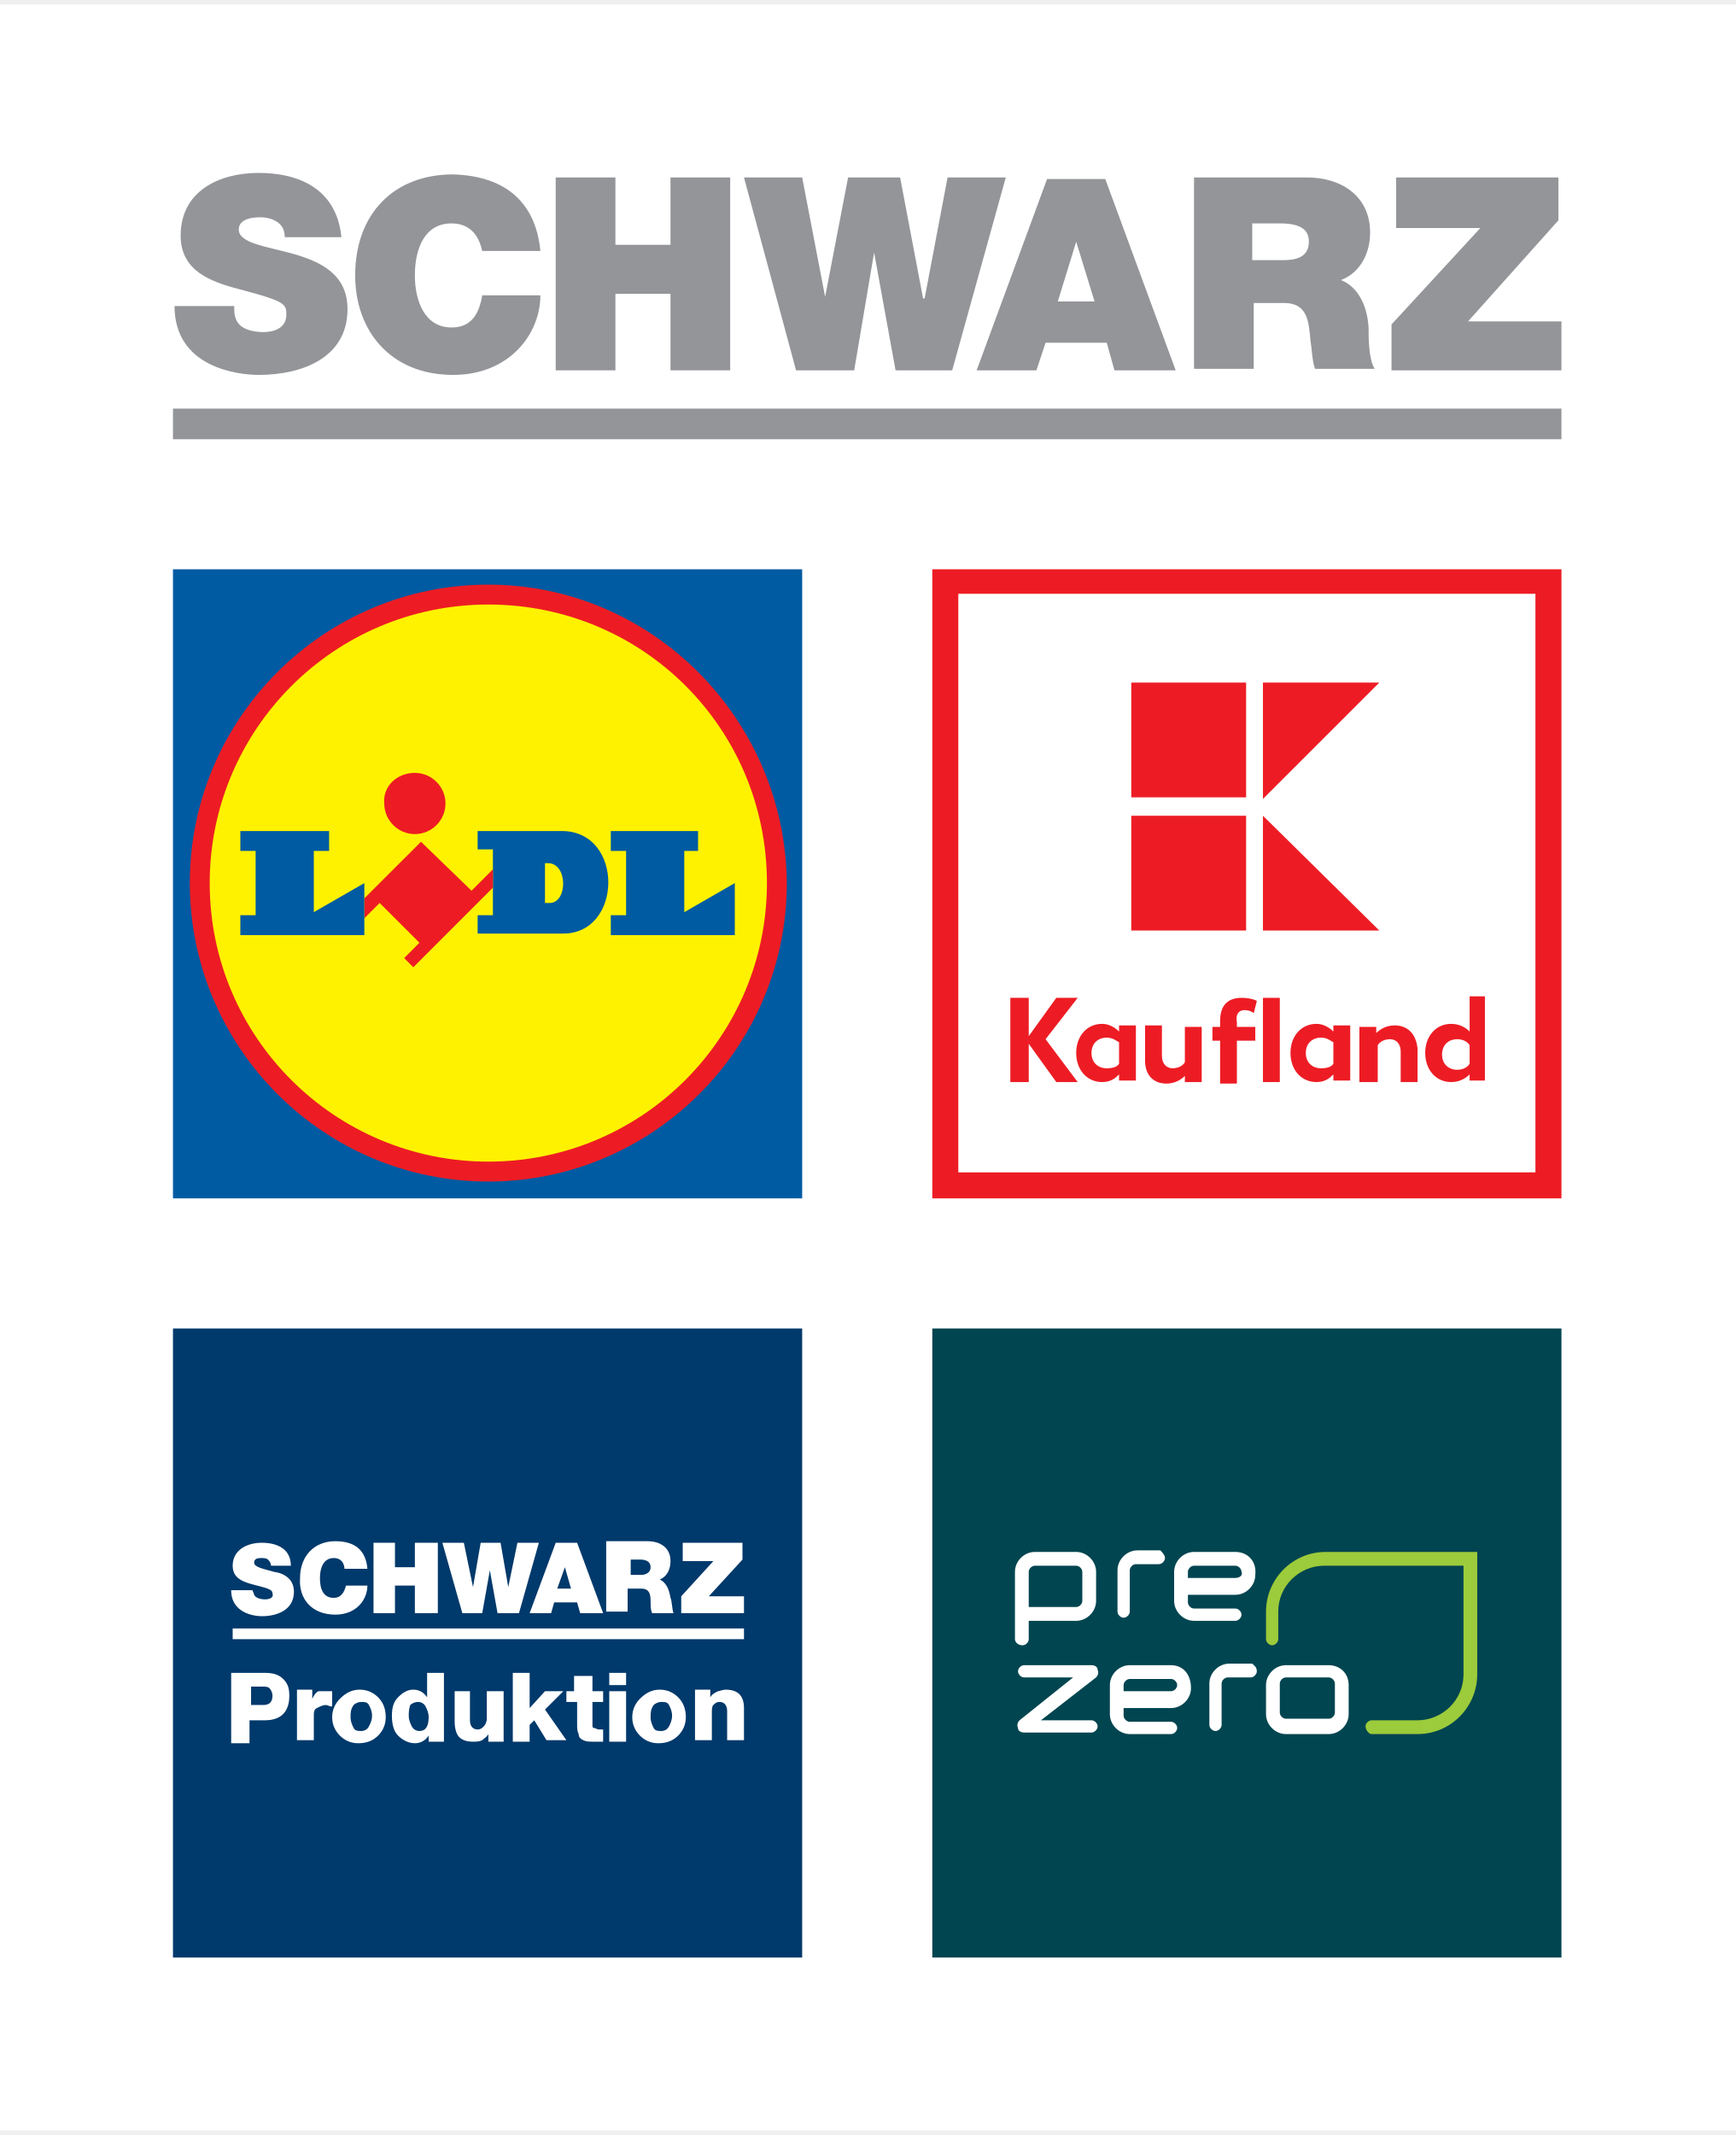
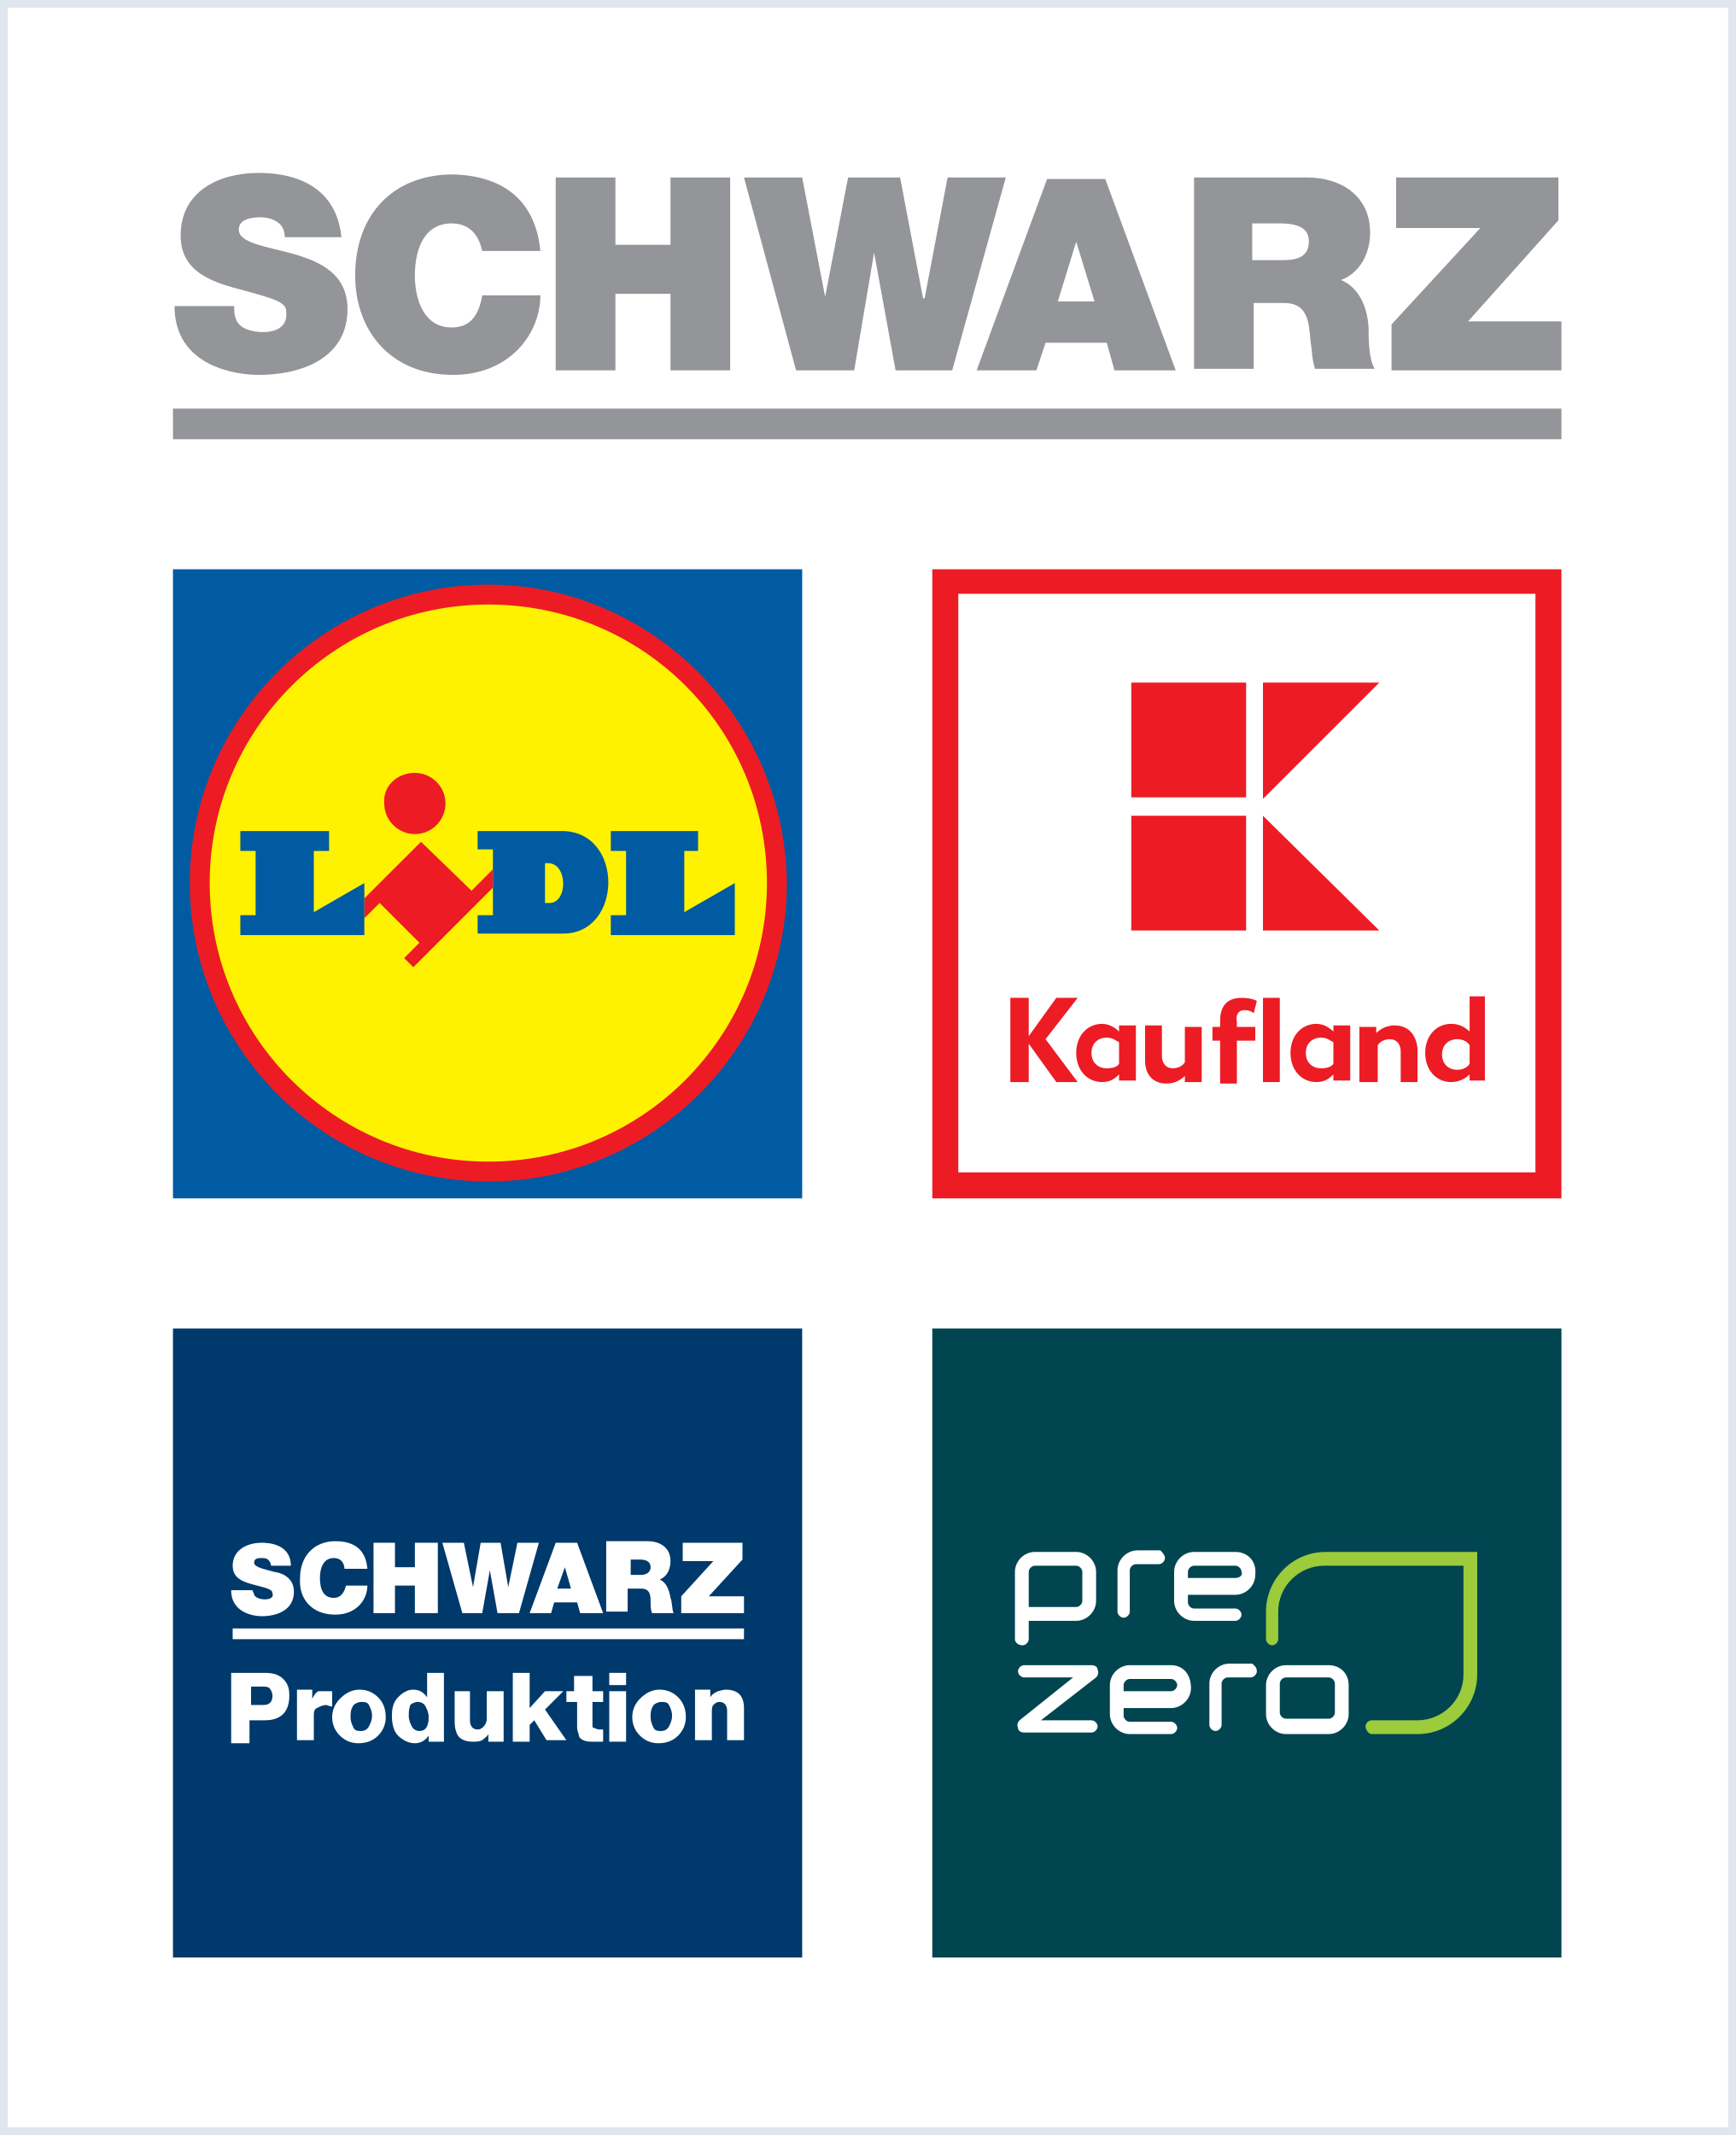
<svg xmlns="http://www.w3.org/2000/svg" width="222" height="273" viewBox="0 0 222 273" fill="none">
  <path d="M0 0.576H222V272.424H0V0.576Z" fill="white" />
  <path d="M22.12 169.871H102.584V250.307H22.12V169.871Z" fill="#00396B" />
  <path d="M22.12 72.793H102.584V153.235H22.12V72.793Z" fill="#005BA2" />
  <path d="M62.452 74.755C41.504 74.755 24.274 91.782 24.274 112.918C24.274 133.855 41.305 151.081 62.452 151.081C83.399 151.081 100.622 134.054 100.622 112.918C100.43 91.974 83.399 74.755 62.452 74.755Z" fill="#ED1C24" />
  <path d="M62.452 77.3C42.677 77.3 26.819 93.346 26.819 112.918C26.819 132.682 42.876 148.536 62.452 148.536C82.219 148.536 98.078 132.49 98.078 112.918C98.078 93.147 82.219 77.3 62.452 77.3Z" fill="#FFF200" />
  <path d="M78.111 106.264V108.809H80.066V117.027H78.111V119.573H93.969V112.918L87.508 116.636V108.809H89.271V106.264H78.111Z" fill="#005BA2" />
  <path d="M70.278 115.463H69.695V110.373H70.086C72.63 110.373 72.63 115.463 70.278 115.463ZM71.849 106.264H61.08V108.61H63.035V117.027H61.08V119.374H71.849C79.675 119.573 79.874 106.264 71.849 106.264Z" fill="#005BA2" />
  <path d="M60.298 113.892L53.837 107.636L46.593 114.873V117.418L48.548 115.463L53.638 120.547L51.683 122.509L52.856 123.682L63.035 113.501V111.155L60.298 113.892Z" fill="#ED1C24" />
  <path d="M53.055 98.827C55.209 98.827 56.971 100.591 56.971 102.738C56.971 104.892 55.209 106.655 53.055 106.655C50.901 106.655 49.138 104.892 49.138 102.738C48.939 100.591 50.702 98.827 53.055 98.827Z" fill="#ED1C24" />
  <path d="M30.735 106.264H42.087V108.809H40.132V116.636L46.593 112.918V119.573H30.735V117.027H32.69V108.809H30.735V106.264Z" fill="#005BA2" />
  <path d="M196.553 149.908H122.551V75.928H196.354V149.908H196.553ZM119.224 72.793V153.235H199.681V72.793H119.224Z" fill="#ED1C24" />
  <path d="M159.356 104.309H144.671V118.982H159.356V104.309Z" fill="#ED1C24" />
  <path d="M161.51 104.309V118.982H176.387L161.51 104.309Z" fill="#ED1C24" />
  <path d="M159.356 87.282H144.671V101.956H159.356V87.282Z" fill="#ED1C24" />
  <path d="M161.51 87.282V102.155L176.387 87.282H161.51Z" fill="#ED1C24" />
  <path d="M137.819 127.592H135.082L131.557 132.49V127.592H129.204V138.363H131.557V133.464L135.082 138.363H137.819L133.71 132.881L137.819 127.592Z" fill="#ED1C24" />
  <path d="M151.523 135.818C151.331 136.209 150.741 136.6 149.959 136.6C149.178 136.6 148.588 136.009 148.588 135.035V131.118H146.434V135.618C146.434 137.382 147.415 138.555 149.178 138.555C150.35 138.555 151.132 137.965 151.523 137.574V138.363H153.677V131.31H151.523V135.818Z" fill="#ED1C24" />
  <path d="M170.516 136.009C170.317 136.401 169.727 136.6 168.945 136.6C167.772 136.6 166.99 135.818 166.99 134.637C166.99 133.464 167.772 132.682 168.945 132.682C169.727 132.682 170.125 133.073 170.516 133.272V136.009ZM170.516 131.9C170.125 131.509 169.336 130.919 168.362 130.919C166.4 130.919 165.029 132.49 165.029 134.637C165.029 136.792 166.4 138.363 168.362 138.363C169.535 138.363 170.125 137.773 170.516 137.382V138.164H172.67V131.118H170.516V131.9Z" fill="#ED1C24" />
  <path d="M143.107 136.009C142.908 136.401 142.325 136.6 141.536 136.6C140.364 136.6 139.582 135.818 139.582 134.637C139.582 133.464 140.364 132.682 141.536 132.682C142.325 132.682 142.716 133.073 143.107 133.272V136.009ZM143.107 131.9C142.716 131.509 141.934 130.919 140.954 130.919C138.992 130.919 137.627 132.49 137.627 134.637C137.627 136.792 138.992 138.363 140.954 138.363C142.126 138.363 142.716 137.773 143.107 137.382V138.164H145.261V131.118H143.107V131.9Z" fill="#ED1C24" />
  <path d="M187.938 136.009C187.739 136.4 187.156 136.792 186.367 136.792C185.194 136.792 184.412 136.009 184.412 134.836C184.412 133.663 185.194 132.881 186.367 132.881C187.156 132.881 187.739 133.272 187.938 133.663V136.009ZM187.938 127.592V131.9C187.547 131.509 186.765 130.919 185.585 130.919C183.631 130.919 182.259 132.49 182.259 134.637C182.259 136.792 183.631 138.363 185.585 138.363C186.765 138.363 187.547 137.773 187.938 137.382V138.164H189.893V127.4H187.938V127.592Z" fill="#ED1C24" />
  <path d="M178.342 131.118C177.169 131.118 176.387 131.708 175.996 132.099V131.31H173.843V138.363H176.188V133.663C176.387 133.272 176.97 132.881 177.759 132.881C178.541 132.881 179.124 133.464 179.124 134.445V138.363H181.278V134.054C181.086 132.291 180.105 131.118 178.342 131.118Z" fill="#ED1C24" />
  <path d="M159.157 129.163C159.939 129.163 160.33 129.554 160.33 129.554L160.728 127.99C160.728 127.99 160.138 127.592 158.766 127.592C157.004 127.592 156.03 128.573 156.03 130.528V131.31H155.049V133.073H156.03V138.555H158.176V133.073H160.529V131.31H158.176V130.727C157.984 129.746 158.375 129.163 159.157 129.163Z" fill="#ED1C24" />
  <path d="M161.51 138.363H163.664V127.592H161.51V138.363Z" fill="#ED1C24" />
  <path d="M119.224 169.871H199.681V250.307H119.224V169.871Z" fill="#004550" />
  <path d="M169.535 198.444C165.228 198.444 161.901 201.963 161.901 206.072V209.599C161.901 209.99 162.292 210.381 162.683 210.381C163.074 210.381 163.465 209.99 163.465 209.599V206.072C163.465 202.745 166.209 200.207 169.336 200.207H187.156V214.099C187.156 217.426 184.412 219.971 181.278 219.971H175.407C175.016 219.971 174.625 220.362 174.625 220.753C174.625 221.144 175.016 221.734 175.407 221.734H181.278C185.585 221.734 188.912 218.208 188.912 214.099V198.444H169.535Z" fill="#9CCB3B" />
  <path d="M169.926 212.926H164.446C163.074 212.926 161.901 214.099 161.901 215.471V219.189C161.901 220.554 163.074 221.734 164.446 221.734H169.926C171.298 221.734 172.471 220.554 172.471 219.189V215.471C172.471 213.907 171.298 212.926 169.926 212.926ZM170.708 218.99C170.708 219.381 170.317 219.772 169.926 219.772H164.446C164.055 219.772 163.664 219.381 163.664 218.99V215.272C163.664 214.881 164.055 214.49 164.446 214.49H169.926C170.317 214.49 170.708 214.881 170.708 215.272V218.99ZM160.728 213.708C160.728 214.099 160.33 214.49 159.939 214.49H157.004C156.613 214.49 156.222 214.881 156.222 215.272V220.554C156.222 220.952 155.831 221.343 155.44 221.343C155.049 221.343 154.658 220.952 154.658 220.554V215.272C154.658 213.907 155.831 212.727 157.203 212.727H160.138C160.33 212.926 160.728 213.118 160.728 213.708ZM149.76 212.926H144.479C143.107 212.926 141.934 214.099 141.934 215.471V219.189C141.934 220.554 143.107 221.734 144.479 221.734H149.76C150.151 221.734 150.542 221.343 150.542 220.952C150.542 220.554 150.151 220.163 149.76 220.163H144.479C144.088 220.163 143.69 219.772 143.69 219.381V218.407H149.76C151.132 218.407 152.305 217.227 152.305 215.862C152.305 213.907 151.132 212.926 149.76 212.926ZM149.76 216.253H143.69V215.471C143.69 215.08 144.088 214.689 144.479 214.689H149.76C150.151 214.689 150.542 215.08 150.542 215.471C150.542 215.862 150.151 216.253 149.76 216.253ZM140.364 220.753C140.364 221.144 139.973 221.535 139.582 221.535H130.967C130.576 221.535 130.185 221.343 130.185 220.952C129.993 220.554 130.185 220.163 130.384 219.971L137.236 214.49H130.967C130.576 214.49 130.185 214.099 130.185 213.708C130.185 213.317 130.576 212.926 130.967 212.926H139.582C139.973 212.926 140.364 213.118 140.364 213.509C140.563 213.907 140.364 214.298 140.172 214.49L133.12 219.971H139.582C139.973 219.971 140.364 220.362 140.364 220.753ZM157.985 198.444H152.696C151.331 198.444 150.151 199.617 150.151 200.989V204.707C150.151 206.072 151.331 207.253 152.696 207.253H157.985C158.375 207.253 158.766 206.854 158.766 206.463C158.766 206.072 158.375 205.681 157.985 205.681H152.696C152.305 205.681 151.914 205.29 151.914 204.899V203.925H157.985C159.356 203.925 160.529 202.745 160.529 201.38C160.728 199.617 159.548 198.444 157.985 198.444ZM157.985 201.771H151.914V200.989C151.914 200.598 152.305 200.207 152.696 200.207H157.985C158.375 200.207 158.766 200.598 158.766 200.989C158.965 201.38 158.574 201.771 157.985 201.771ZM148.979 199.226C148.979 199.617 148.588 200.008 148.197 200.008H145.261C144.87 200.008 144.479 200.399 144.479 200.79V206.072C144.479 206.463 144.088 206.854 143.69 206.854C143.299 206.854 142.908 206.463 142.908 206.072V200.79C142.908 199.418 144.088 198.245 145.453 198.245H148.389C148.588 198.444 148.979 198.835 148.979 199.226ZM130.775 210.381C131.166 210.381 131.557 209.99 131.557 209.599V207.253H137.627C138.992 207.253 140.172 206.072 140.172 204.707V200.989C140.172 199.617 138.992 198.444 137.627 198.444H132.339C130.967 198.444 129.794 199.617 129.794 200.989V209.599C129.794 209.99 130.185 210.381 130.775 210.381ZM131.557 200.989C131.557 200.598 131.948 200.207 132.339 200.207H137.627C138.018 200.207 138.409 200.598 138.409 200.989V204.707C138.409 205.098 138.018 205.489 137.627 205.489H131.557V200.989Z" fill="white" />
  <path d="M29.755 208.227H95.142V209.599H29.755V208.227Z" fill="white" />
  <path d="M61.67 206.271L62.644 200.79L63.625 206.271H66.368L68.913 197.271H66.169L64.996 202.944L64.016 197.271H61.471L60.49 202.944L59.317 197.271H56.573L59.125 206.271H61.67Z" fill="white" />
  <path d="M72.24 200.399L73.022 203.136H71.259L72.24 200.399ZM70.477 206.271L70.868 204.899H73.803L74.194 206.271H77.13L73.803 197.271H71.067L67.733 206.271H70.477Z" fill="white" />
  <path d="M80.464 199.418H81.828C82.809 199.418 83.2 199.809 83.2 200.399C83.2 201.181 82.418 201.38 82.027 201.38H80.656V199.418H80.464ZM80.464 203.136H82.027C83.2 203.136 83.2 204.117 83.2 204.899C83.2 205.29 83.2 205.88 83.399 206.271H86.136C85.944 205.88 85.944 204.707 85.745 204.316C85.553 203.136 85.162 202.354 84.373 201.963C85.354 201.572 85.745 200.598 85.745 199.617C85.745 197.854 84.373 197.072 82.809 197.072H77.521V206.072H80.265V203.136H80.464Z" fill="white" />
  <path d="M90.642 204.117L94.95 199.418V197.271H87.309V199.617H91.225L87.117 204.117V206.271H95.142V204.117H90.642Z" fill="white" />
  <path d="M33.87 204.508C33.28 204.508 32.69 204.316 32.498 203.925C32.498 203.726 32.299 203.527 32.299 203.335H29.563C29.563 206.271 32.498 206.662 33.479 206.662C35.434 206.662 37.588 205.88 37.588 203.527C37.588 201.963 36.415 201.181 35.043 200.989C33.671 200.598 32.498 200.399 32.498 199.809C32.498 199.226 33.088 199.226 33.479 199.226C33.671 199.226 34.062 199.226 34.261 199.418C34.453 199.617 34.652 199.809 34.652 200.207H37.197C37.197 198.053 35.434 197.271 33.479 197.271C31.517 197.271 29.755 198.245 29.755 200.207C29.755 201.963 31.325 202.354 32.889 202.745C34.453 203.136 34.844 203.335 34.844 203.726C35.043 204.316 34.453 204.508 33.87 204.508Z" fill="white" />
  <path d="M50.51 202.745H53.055V206.271H55.99V197.271H53.055V200.399H50.51V197.271H47.766V206.271H50.51V202.745Z" fill="white" />
  <path d="M42.876 206.463C45.613 206.463 46.984 204.508 46.984 202.745H44.241C44.049 203.527 43.658 204.316 42.677 204.316C41.305 204.316 40.914 203.136 40.914 201.771C40.914 200.598 41.305 199.226 42.677 199.226C43.85 199.226 44.049 200.207 44.049 200.598H46.984C46.785 198.245 45.421 197.072 42.876 197.072C40.132 197.072 38.37 199.027 38.37 201.771C38.178 204.508 39.933 206.463 42.876 206.463Z" fill="white" />
  <path d="M33.87 213.907C34.844 213.907 35.633 214.099 36.216 214.689C36.806 215.272 36.998 215.862 36.998 216.836C36.998 218.798 36.024 219.971 33.87 219.971H31.908V222.907H29.563V213.907H33.87ZM33.671 218.016C34.453 218.016 34.844 217.625 34.844 216.836C34.844 216.445 34.652 216.054 34.453 215.862C34.261 215.663 33.87 215.663 33.671 215.663H32.107V218.016H33.671Z" fill="white" />
  <path d="M41.895 216.253C42.087 216.253 42.286 216.253 42.478 216.253V218.208C42.087 218.208 41.895 218.016 41.696 218.016C41.305 218.016 40.914 218.208 40.523 218.407C40.132 218.599 40.132 218.99 40.132 219.381V222.516H37.978V216.054H39.933V217.227C40.132 216.836 40.331 216.445 40.722 216.253C41.113 216.253 41.504 216.253 41.895 216.253Z" fill="white" />
  <path d="M46.004 216.054C46.985 216.054 47.766 216.445 48.356 217.035C48.939 217.625 49.33 218.407 49.33 219.58C49.33 220.554 48.939 221.343 48.356 221.926C47.766 222.516 46.985 222.907 45.812 222.907C44.831 222.907 44.049 222.516 43.459 221.926C42.876 221.343 42.478 220.554 42.478 219.58C42.478 218.599 42.876 217.817 43.459 217.227C44.241 216.445 45.03 216.054 46.004 216.054ZM44.831 219.58C44.831 220.163 45.03 220.554 45.222 220.952C45.421 221.343 45.812 221.343 46.203 221.343C46.594 221.343 46.985 221.144 47.176 220.753C47.376 220.362 47.575 219.971 47.575 219.381C47.575 218.798 47.376 218.407 47.176 218.016C46.985 217.625 46.594 217.625 46.203 217.625C45.812 217.625 45.421 217.817 45.222 218.016C44.831 218.599 44.831 218.99 44.831 219.58Z" fill="white" />
  <path d="M56.772 213.907V222.708H54.818V221.926C54.427 222.516 53.837 222.907 53.055 222.907C52.273 222.907 51.484 222.516 50.901 221.926C50.311 221.343 50.119 220.362 50.119 219.381C50.119 218.407 50.311 217.625 50.901 217.035C51.484 216.445 52.074 216.054 52.856 216.054C53.638 216.054 54.228 216.445 54.619 217.035V213.907H56.772ZM52.273 219.381C52.273 219.971 52.465 220.362 52.664 220.753C52.856 221.144 53.247 221.343 53.638 221.343C54.427 221.343 54.818 220.753 54.818 219.58C54.818 218.99 54.619 218.599 54.427 218.208C54.228 217.817 53.837 217.625 53.446 217.625C53.055 217.625 52.664 217.817 52.465 218.016C52.273 218.599 52.273 218.99 52.273 219.381Z" fill="white" />
  <path d="M60.099 216.253V219.971C60.099 220.753 60.49 221.144 61.08 221.144C61.471 221.144 61.67 220.952 61.862 220.753C62.061 220.554 62.253 220.163 62.253 219.772V216.253H64.406V222.708H62.452V221.734C62.253 222.125 61.862 222.317 61.67 222.516C61.272 222.708 60.881 222.708 60.49 222.708C59.708 222.708 59.125 222.516 58.727 222.125C58.336 221.734 58.144 220.952 58.144 220.163V216.253H60.099Z" fill="white" />
  <path d="M67.733 213.907V218.407L69.695 216.253H72.04L69.695 218.599L72.431 222.516H69.887L68.323 219.971L67.733 220.554V222.708H65.579V213.907H67.733Z" fill="white" />
  <path d="M75.765 214.298V216.253H77.13V217.625H75.765V220.554C75.765 220.753 75.765 220.952 75.957 220.952C76.156 220.952 76.348 221.144 76.547 221.144C76.739 221.144 76.938 221.144 77.13 221.144V222.708C76.739 222.708 76.348 222.708 75.957 222.708C75.367 222.708 74.976 222.708 74.585 222.516C74.194 222.317 74.002 222.125 74.002 221.734C73.803 221.343 73.803 220.952 73.803 220.554V217.625H72.431V216.253H73.412V214.298H75.765Z" fill="white" />
  <path d="M80.066 213.907V215.471H77.912V213.907H80.066ZM80.066 216.253V222.708H77.912V216.253H80.066Z" fill="white" />
  <path d="M84.373 216.054C85.354 216.054 86.136 216.445 86.726 217.035C87.309 217.625 87.707 218.407 87.707 219.58C87.707 220.554 87.309 221.343 86.726 221.926C86.136 222.516 85.354 222.907 84.181 222.907C83.2 222.907 82.418 222.516 81.828 221.926C81.246 221.343 80.855 220.554 80.855 219.58C80.855 218.599 81.246 217.817 81.828 217.227C82.61 216.445 83.399 216.054 84.373 216.054ZM83.2 219.58C83.2 220.163 83.399 220.554 83.591 220.952C83.79 221.343 84.181 221.343 84.572 221.343C84.963 221.343 85.354 221.144 85.553 220.753C85.745 220.362 85.944 219.971 85.944 219.381C85.944 218.798 85.745 218.407 85.553 218.016C85.354 217.625 84.963 217.625 84.572 217.625C84.181 217.625 83.79 217.817 83.591 218.016C83.2 218.599 83.2 218.99 83.2 219.58Z" fill="white" />
  <path d="M92.796 216.054C94.36 216.054 95.142 216.836 95.142 218.407V222.516H92.988V218.798C92.988 218.016 92.597 217.625 92.007 217.625C91.616 217.625 91.424 217.817 91.225 218.016C91.033 218.208 91.033 218.599 91.033 218.99V222.516H88.88V216.054H90.834V217.035C91.033 216.644 91.424 216.445 91.815 216.253C92.007 216.253 92.405 216.054 92.796 216.054Z" fill="white" />
  <path d="M22.12 52.247H199.681V56.164H22.12V52.247Z" fill="#939598" />
  <path d="M109.237 47.355L111.782 32.284L114.526 47.355H121.769L128.621 22.693H121.179L118.243 38.156H118.044L115.108 22.693H108.455L105.52 37.957L102.584 22.693H95.142L101.802 47.355H109.237Z" fill="#939598" />
  <path d="M132.538 47.355L133.71 43.829H141.536L142.517 47.355H150.35L141.344 22.892H133.902L124.896 47.355H132.538ZM137.627 30.912L139.973 38.547H135.274L137.627 30.912Z" fill="#939598" />
  <path d="M160.138 38.746H164.247C167.182 38.746 167.381 41.092 167.573 43.438C167.772 44.611 167.772 45.983 168.163 47.157H175.797C175.015 45.983 175.015 43.047 175.015 41.874C174.824 38.746 173.452 36.592 171.49 35.81C174.035 34.829 175.214 32.284 175.214 29.738C175.214 25.046 171.49 22.693 167.182 22.693H152.696V47.157H160.33V38.746H160.138ZM160.138 28.566H163.664C166.599 28.566 167.381 29.547 167.381 30.912C167.381 33.066 165.427 33.265 164.055 33.265H160.138V28.566Z" fill="#939598" />
  <path d="M187.739 41.092L199.29 28.174V22.693H178.541V29.155H189.31L177.951 41.483V47.355H199.681V41.092H187.739Z" fill="#939598" />
  <path d="M33.671 42.464C32.299 42.464 30.536 42.073 30.145 40.701C29.954 40.31 29.954 39.72 29.954 39.137H22.32C22.32 46.965 30.345 47.938 33.088 47.938C38.569 47.938 44.44 45.791 44.44 39.528C44.44 35.021 40.914 33.457 37.588 32.483C34.062 31.502 30.536 31.111 30.536 29.348C30.536 27.975 32.299 27.783 33.28 27.783C34.062 27.783 34.844 27.975 35.434 28.373C36.024 28.765 36.415 29.348 36.415 30.329H43.658C43.068 24.257 38.37 22.11 33.088 22.11C27.992 22.11 23.101 24.456 23.101 30.13C23.101 35.021 27.601 36.201 31.325 37.175C35.633 38.348 36.607 38.746 36.607 39.919C36.806 42.073 34.844 42.464 33.671 42.464Z" fill="#939598" />
  <path d="M78.701 37.566H85.745V47.355H93.379V22.693H85.745V31.303H78.701V22.693H71.067V47.355H78.701V37.566Z" fill="#939598" />
  <path d="M57.945 47.938C65.188 47.938 69.105 42.656 69.105 37.765H61.67C61.272 40.111 60.298 41.874 57.753 41.874C54.228 41.874 53.055 38.348 53.055 35.22C53.055 31.893 54.228 28.566 57.753 28.566C60.881 28.566 61.471 31.303 61.67 32.092H69.105C68.522 26.02 64.797 22.501 57.945 22.302C50.311 22.302 45.421 27.392 45.421 35.22C45.421 42.265 49.92 47.938 57.945 47.938Z" fill="#939598" />
+   <rect x="0.5" y="0.5" width="221" height="272" stroke="#E0E6ED" />
</svg>
